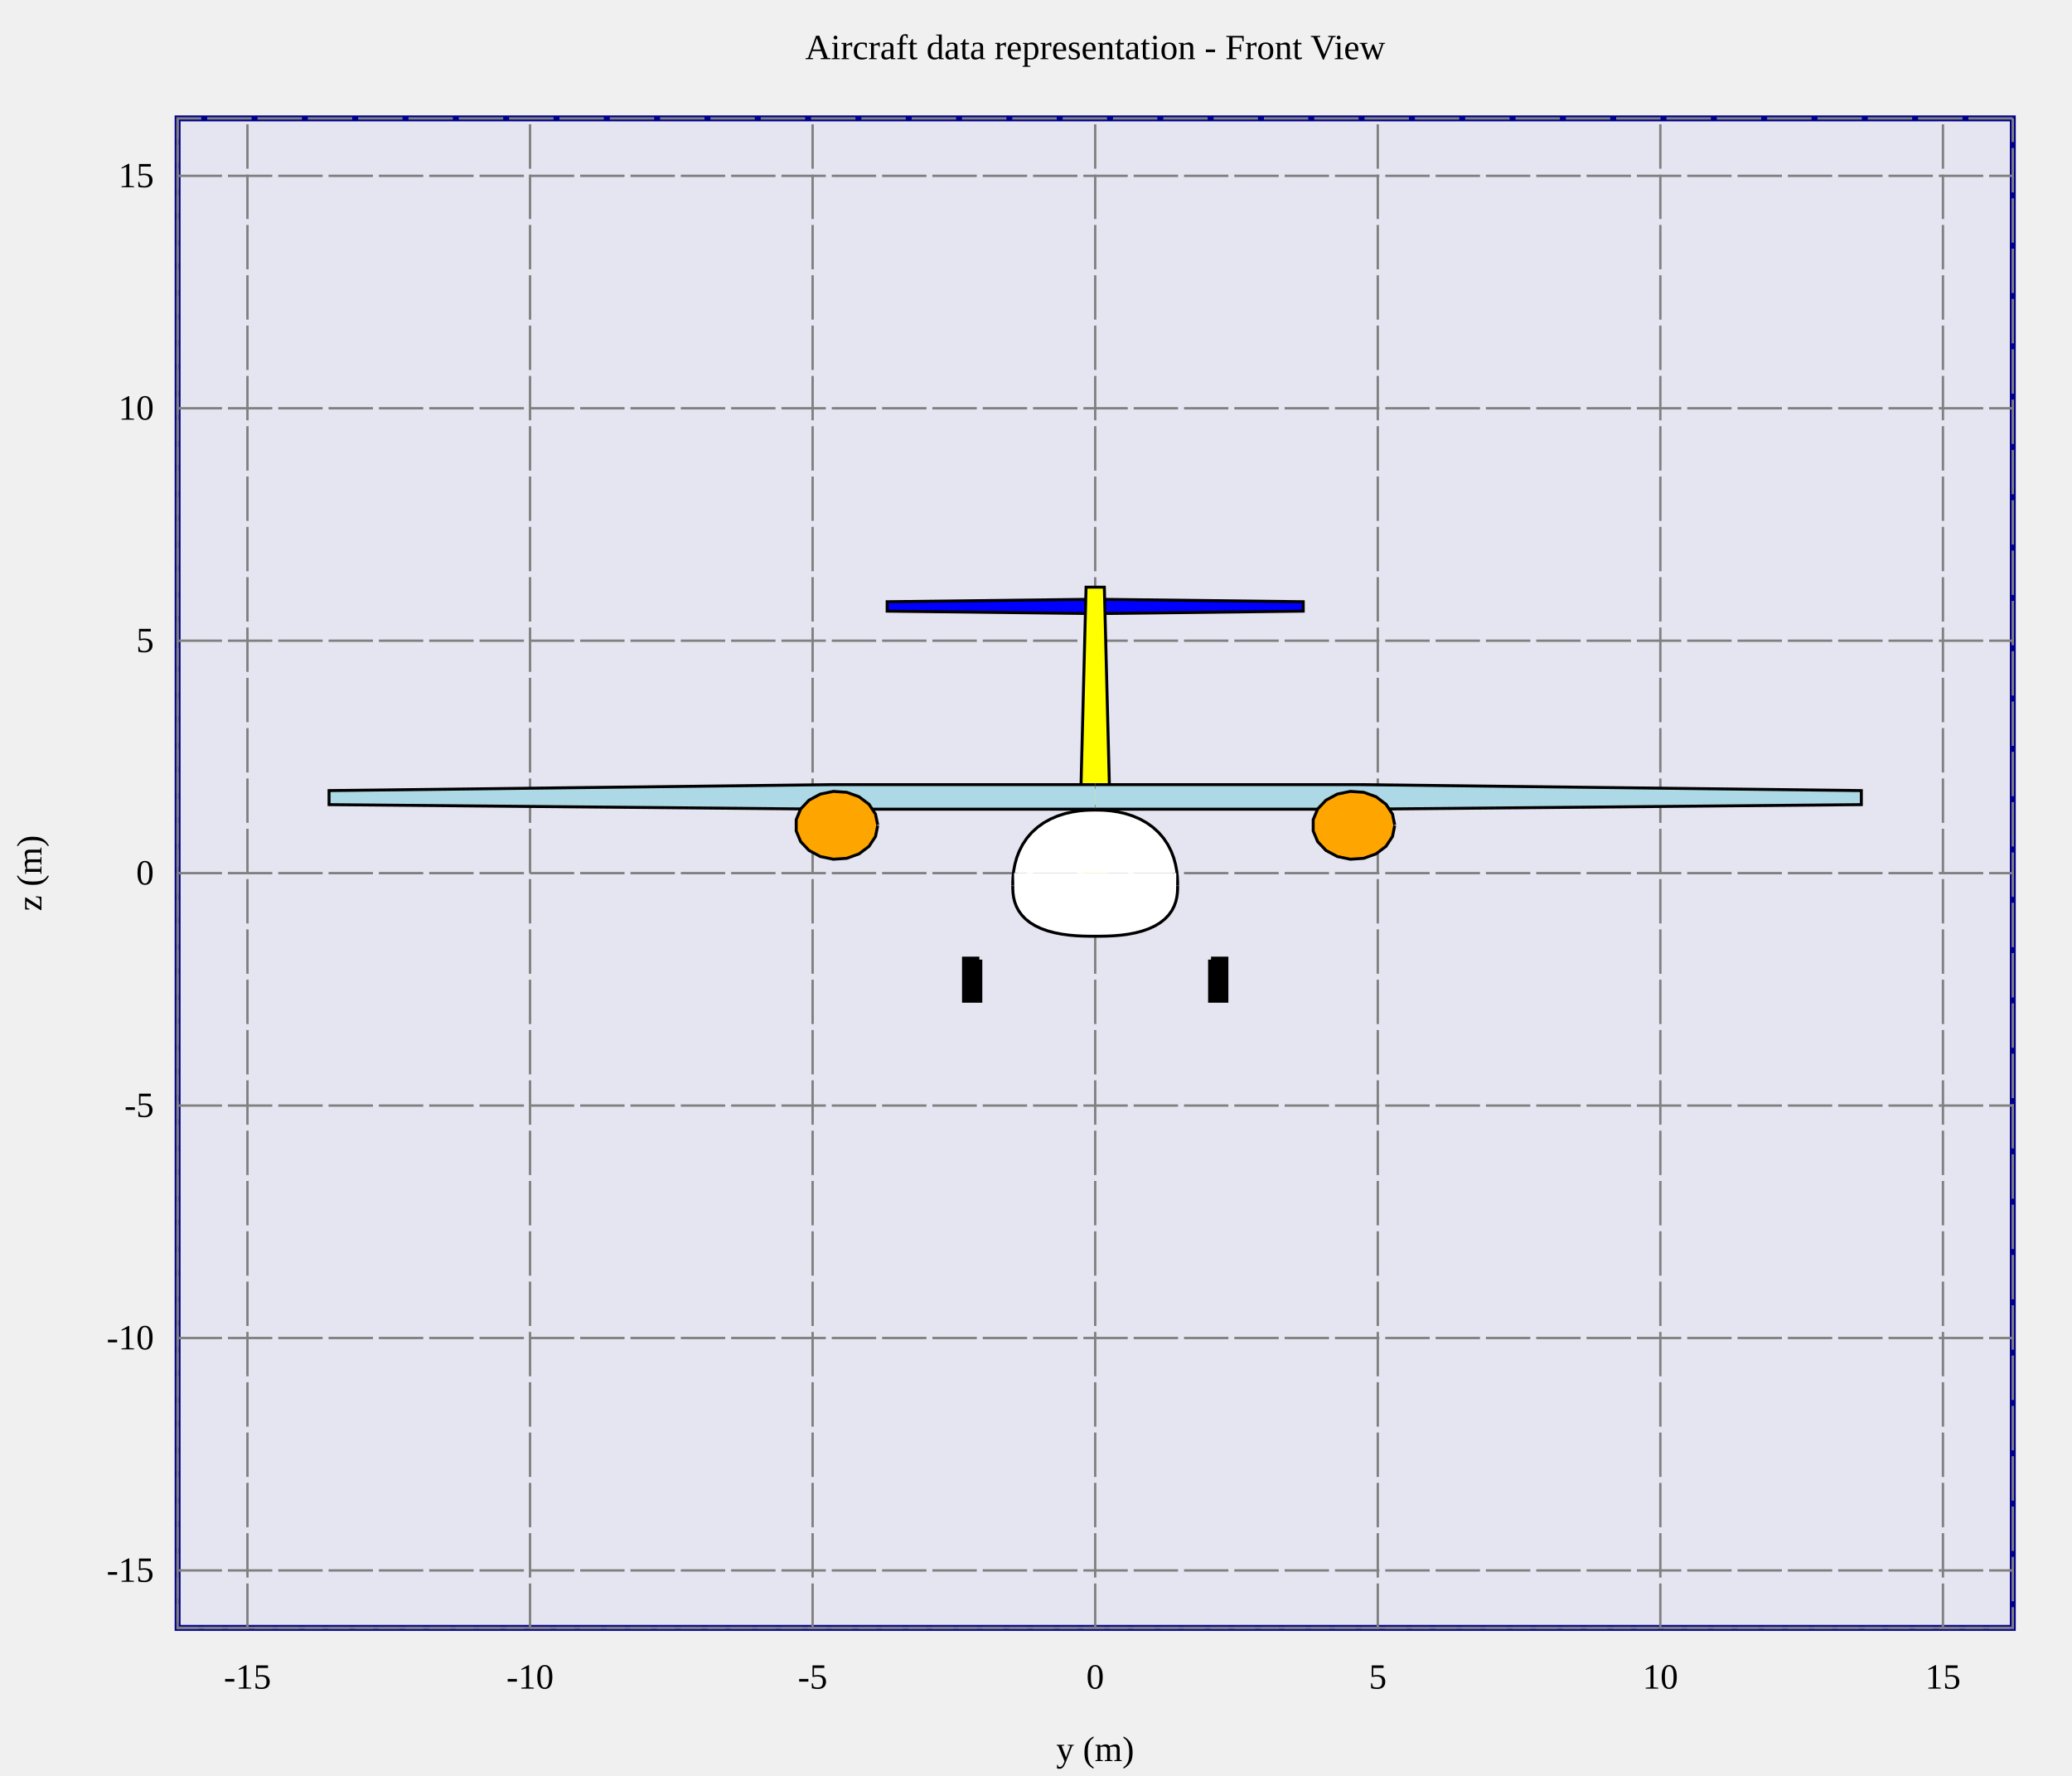
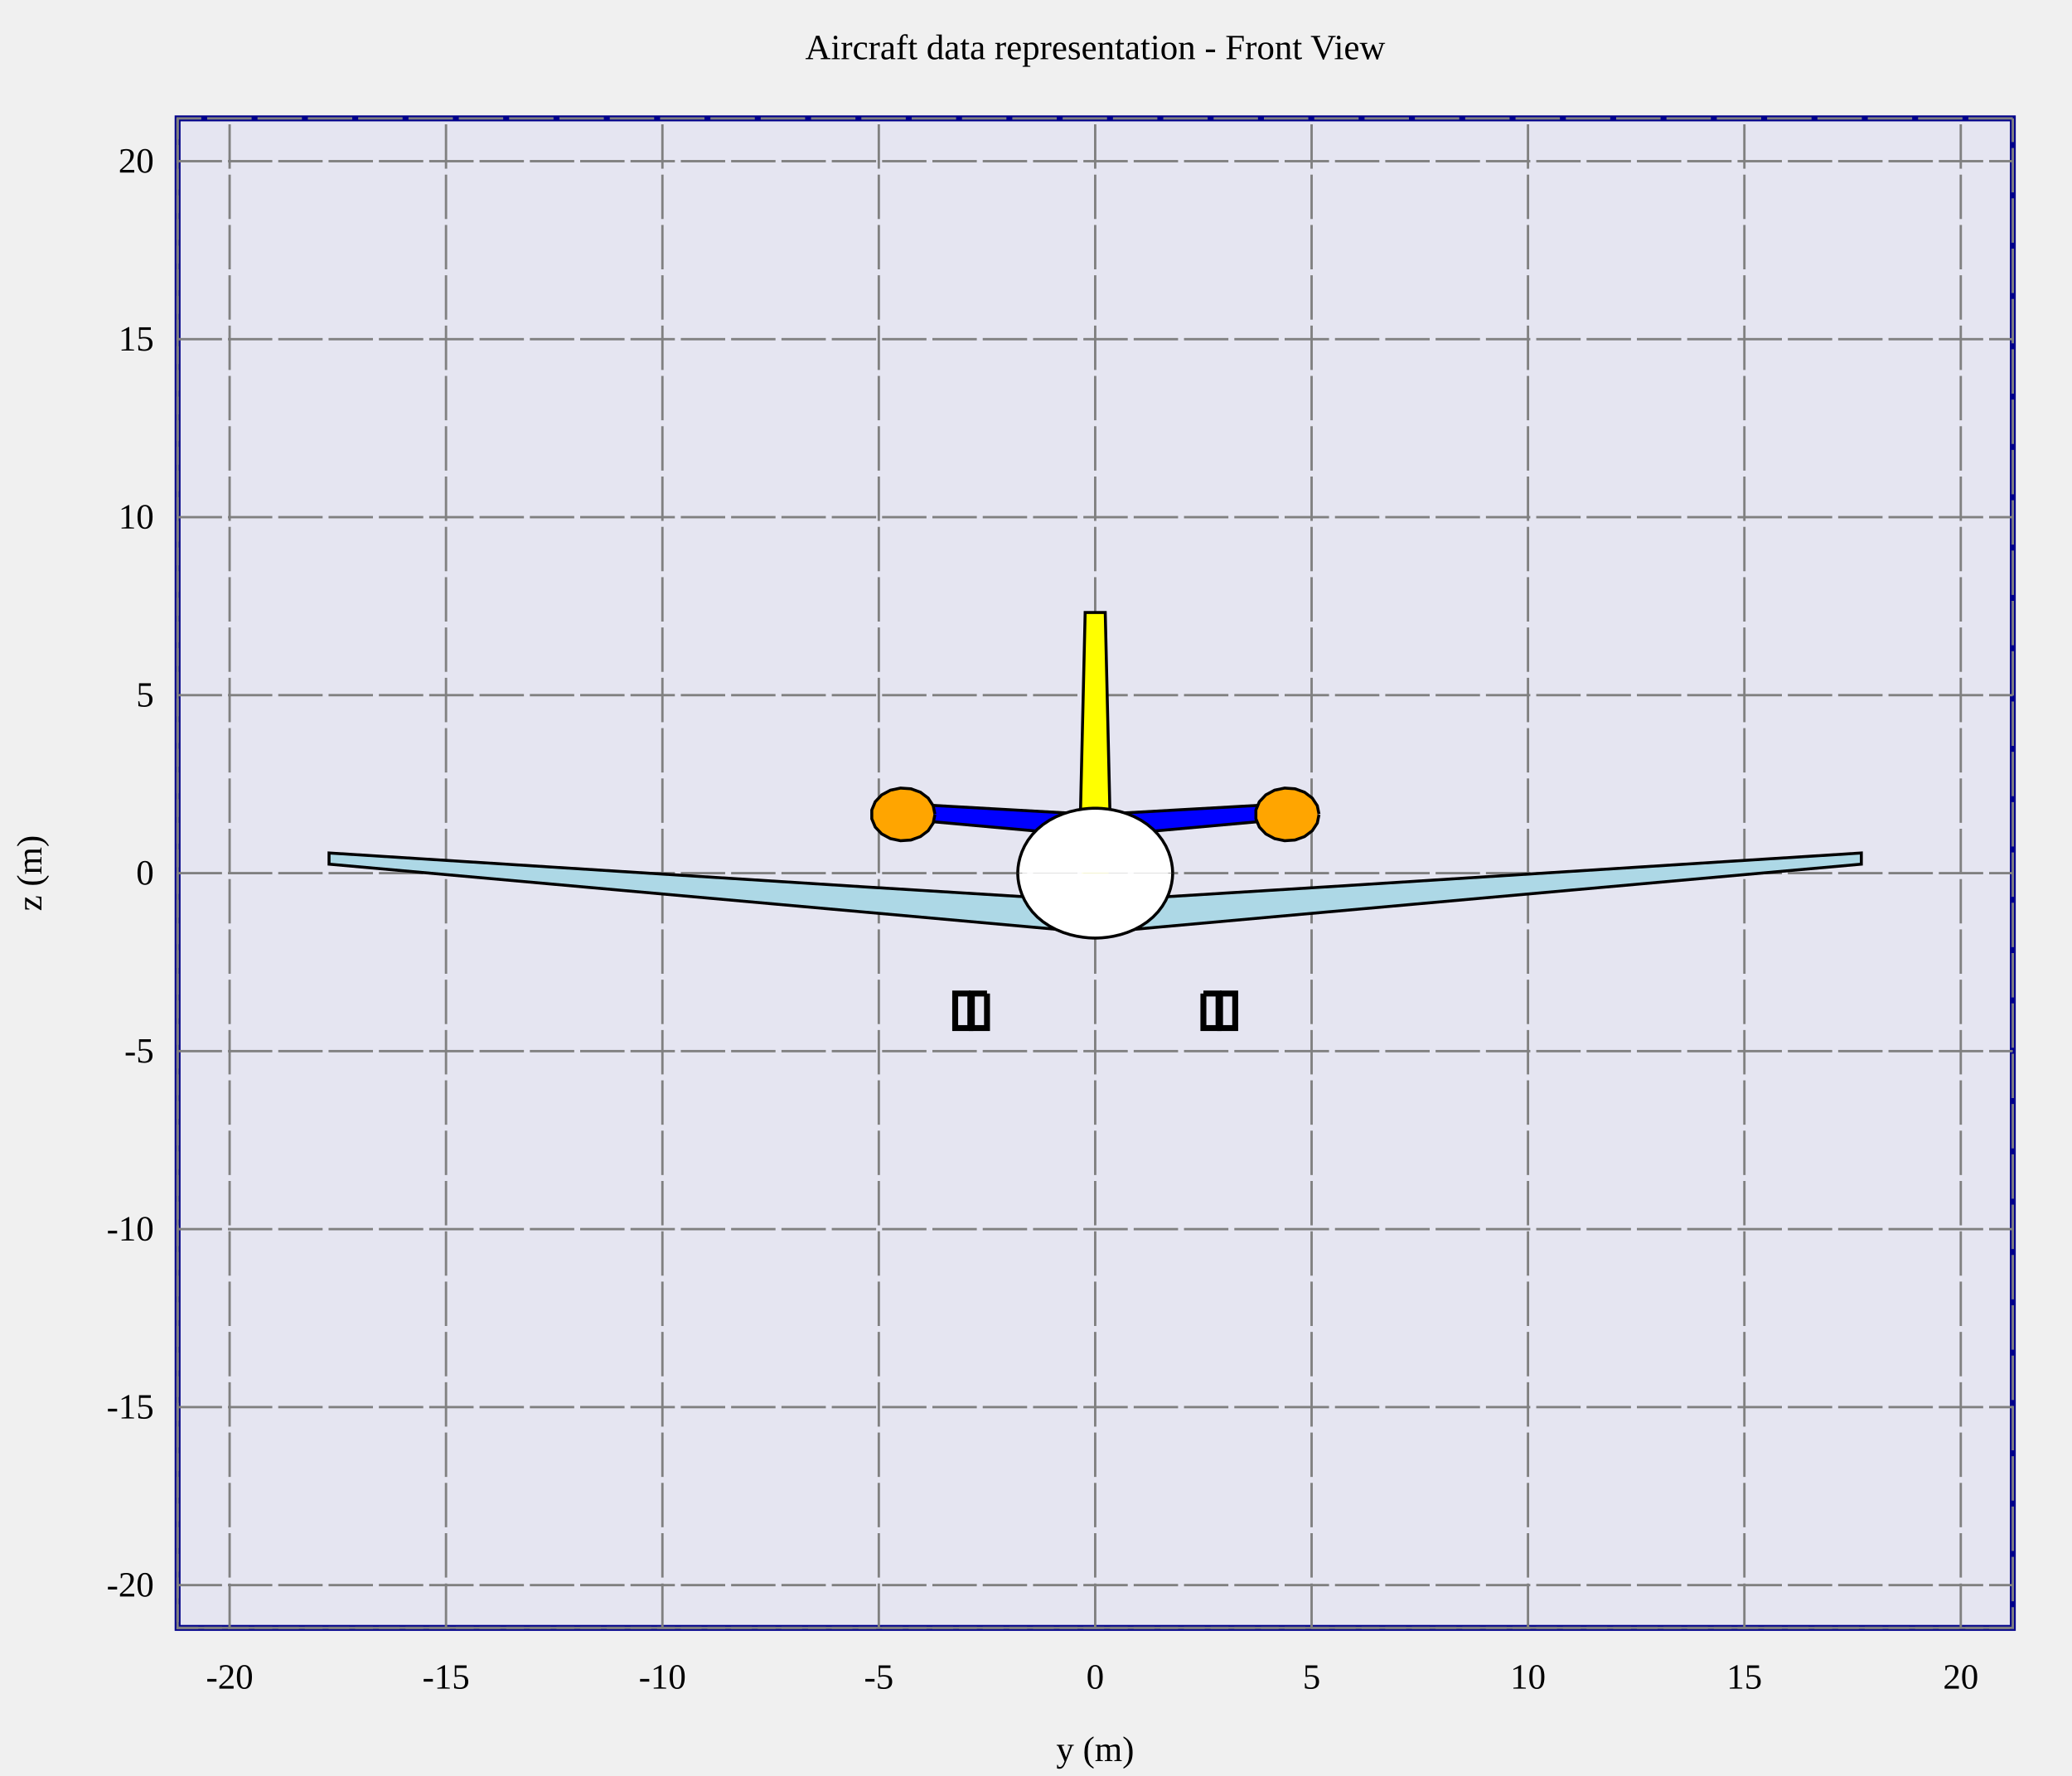
<svg xmlns="http://www.w3.org/2000/svg" id="svg" class="svg" width="700" height="600">
  <g id="page" width="700" height="600">
    <g id="graph" transform="translate(60,40)">
      <rect width="620" height="510" fill="blue" opacity="0.05" />
      <rect width="620" height="510" fill="none" opacity="1.0" style="stroke: darkblue; stroke-width: 2px;" />
      <g id="xAxis" class="axis" transform="translate(0,510)">
-         <g class="tick" transform="translate(23.59941,0)" style="opacity: 1;">
+         <g class="tick" transform="translate(17.57392,0)" style="opacity: 1;">
+           <line y2="-510" x2="0" style="fill: none; stroke: rgb(128, 128, 128); stroke-width: 0.8px; stroke-dasharray: 15px, 2px; font-style: normal; font-variant-caps: normal; font-weight: normal; font-size: 10px; line-height: normal; font-family: sans-serif; shape-rendering: geometricprecision;" />
+           <text dy=".71em" y="12" x="0" style="text-anchor: middle;">-20</text>
+         </g>
+         <g class="tick" transform="translate(90.68044,0)" style="opacity: 1;">
          <line y2="-510" x2="0" style="fill: none; stroke: rgb(128, 128, 128); stroke-width: 0.8px; stroke-dasharray: 15px, 2px; font-style: normal; font-variant-caps: normal; font-weight: normal; font-size: 10px; line-height: normal; font-family: sans-serif; shape-rendering: geometricprecision;" />
          <text dy=".71em" y="12" x="0" style="text-anchor: middle;">-15</text>
        </g>
-         <g class="tick" transform="translate(119.0663,0)" style="opacity: 1;">
+         <g class="tick" transform="translate(163.787,0)" style="opacity: 1;">
          <line y2="-510" x2="0" style="fill: none; stroke: rgb(128, 128, 128); stroke-width: 0.8px; stroke-dasharray: 15px, 2px; font-style: normal; font-variant-caps: normal; font-weight: normal; font-size: 10px; line-height: normal; font-family: sans-serif; shape-rendering: geometricprecision;" />
          <text dy=".71em" y="12" x="0" style="text-anchor: middle;">-10</text>
        </g>
-         <g class="tick" transform="translate(214.5331,0)" style="opacity: 1;">
+         <g class="tick" transform="translate(236.8935,0)" style="opacity: 1;">
          <line y2="-510" x2="0" style="fill: none; stroke: rgb(128, 128, 128); stroke-width: 0.8px; stroke-dasharray: 15px, 2px; font-style: normal; font-variant-caps: normal; font-weight: normal; font-size: 10px; line-height: normal; font-family: sans-serif; shape-rendering: geometricprecision;" />
          <text dy=".71em" y="12" x="0" style="text-anchor: middle;">-5</text>
        </g>
        <g class="tick" transform="translate(310,0)" style="opacity: 1;">
          <line y2="-510" x2="0" style="fill: none; stroke: rgb(128, 128, 128); stroke-width: 0.8px; stroke-dasharray: 15px, 2px; font-style: normal; font-variant-caps: normal; font-weight: normal; font-size: 10px; line-height: normal; font-family: sans-serif; shape-rendering: geometricprecision;" />
          <text dy=".71em" y="12" x="0" style="text-anchor: middle;">0</text>
        </g>
-         <g class="tick" transform="translate(405.4669,0)" style="opacity: 1;">
+         <g class="tick" transform="translate(383.1065,0)" style="opacity: 1;">
          <line y2="-510" x2="0" style="fill: none; stroke: rgb(128, 128, 128); stroke-width: 0.8px; stroke-dasharray: 15px, 2px; font-style: normal; font-variant-caps: normal; font-weight: normal; font-size: 10px; line-height: normal; font-family: sans-serif; shape-rendering: geometricprecision;" />
          <text dy=".71em" y="12" x="0" style="text-anchor: middle;">5</text>
        </g>
-         <g class="tick" transform="translate(500.9337,0)" style="opacity: 1;">
+         <g class="tick" transform="translate(456.213,0)" style="opacity: 1;">
          <line y2="-510" x2="0" style="fill: none; stroke: rgb(128, 128, 128); stroke-width: 0.8px; stroke-dasharray: 15px, 2px; font-style: normal; font-variant-caps: normal; font-weight: normal; font-size: 10px; line-height: normal; font-family: sans-serif; shape-rendering: geometricprecision;" />
          <text dy=".71em" y="12" x="0" style="text-anchor: middle;">10</text>
        </g>
-         <g class="tick" transform="translate(596.4006,0)" style="opacity: 1;">
+         <g class="tick" transform="translate(529.3196,0)" style="opacity: 1;">
          <line y2="-510" x2="0" style="fill: none; stroke: rgb(128, 128, 128); stroke-width: 0.8px; stroke-dasharray: 15px, 2px; font-style: normal; font-variant-caps: normal; font-weight: normal; font-size: 10px; line-height: normal; font-family: sans-serif; shape-rendering: geometricprecision;" />
          <text dy=".71em" y="12" x="0" style="text-anchor: middle;">15</text>
+         </g>
+         <g class="tick" transform="translate(602.4261,0)" style="opacity: 1;">
+           <line y2="-510" x2="0" style="fill: none; stroke: rgb(128, 128, 128); stroke-width: 0.8px; stroke-dasharray: 15px, 2px; font-style: normal; font-variant-caps: normal; font-weight: normal; font-size: 10px; line-height: normal; font-family: sans-serif; shape-rendering: geometricprecision;" />
+           <text dy=".71em" y="12" x="0" style="text-anchor: middle;">20</text>
        </g>
        <path class="domain" d="M0,-510V0H620V-510" style="fill: none; stroke: rgb(128, 128, 128); stroke-width: 0.8px; stroke-dasharray: 15px, 2px; font-style: normal; font-variant-caps: normal; font-weight: normal; font-size: 10px; line-height: normal; font-family: sans-serif; shape-rendering: geometricprecision;" />
      </g>
      <g id="yAxis" class="axis">
-         <g class="tick" transform="translate(0,490.5876)" style="opacity: 1;">
+         <g class="tick" transform="translate(0,495.544)" style="opacity: 1;">
+           <line x2="620" y2="0" style="fill: none; stroke: rgb(128, 128, 128); stroke-dasharray: 15px, 2px; stroke-width: 0.8px; shape-rendering: geometricprecision;" />
+           <text dy=".32em" x="-8" y="0" style="text-anchor: end;">-20</text>
+         </g>
+         <g class="tick" transform="translate(0,435.408)" style="opacity: 1;">
          <line x2="620" y2="0" style="fill: none; stroke: rgb(128, 128, 128); stroke-dasharray: 15px, 2px; stroke-width: 0.8px; shape-rendering: geometricprecision;" />
          <text dy=".32em" x="-8" y="0" style="text-anchor: end;">-15</text>
        </g>
-         <g class="tick" transform="translate(0,412.0584)" style="opacity: 1;">
+         <g class="tick" transform="translate(0,375.272)" style="opacity: 1;">
          <line x2="620" y2="0" style="fill: none; stroke: rgb(128, 128, 128); stroke-dasharray: 15px, 2px; stroke-width: 0.8px; shape-rendering: geometricprecision;" />
          <text dy=".32em" x="-8" y="0" style="text-anchor: end;">-10</text>
        </g>
-         <g class="tick" transform="translate(0,333.5292)" style="opacity: 1;">
+         <g class="tick" transform="translate(0,315.136)" style="opacity: 1;">
          <line x2="620" y2="0" style="fill: none; stroke: rgb(128, 128, 128); stroke-dasharray: 15px, 2px; stroke-width: 0.8px; shape-rendering: geometricprecision;" />
          <text dy=".32em" x="-8" y="0" style="text-anchor: end;">-5</text>
        </g>
        <g class="tick" transform="translate(0,255)" style="opacity: 1;">
          <line x2="620" y2="0" style="fill: none; stroke: rgb(128, 128, 128); stroke-dasharray: 15px, 2px; stroke-width: 0.8px; shape-rendering: geometricprecision;" />
          <text dy=".32em" x="-8" y="0" style="text-anchor: end;">0</text>
        </g>
-         <g class="tick" transform="translate(0,176.4708)" style="opacity: 1;">
+         <g class="tick" transform="translate(0,194.864)" style="opacity: 1;">
          <line x2="620" y2="0" style="fill: none; stroke: rgb(128, 128, 128); stroke-dasharray: 15px, 2px; stroke-width: 0.8px; shape-rendering: geometricprecision;" />
          <text dy=".32em" x="-8" y="0" style="text-anchor: end;">5</text>
        </g>
-         <g class="tick" transform="translate(0,97.94161)" style="opacity: 1;">
+         <g class="tick" transform="translate(0,134.728)" style="opacity: 1;">
          <line x2="620" y2="0" style="fill: none; stroke: rgb(128, 128, 128); stroke-dasharray: 15px, 2px; stroke-width: 0.8px; shape-rendering: geometricprecision;" />
          <text dy=".32em" x="-8" y="0" style="text-anchor: end;">10</text>
        </g>
-         <g class="tick" transform="translate(0,19.41242)" style="opacity: 1;">
+         <g class="tick" transform="translate(0,74.59197)" style="opacity: 1;">
          <line x2="620" y2="0" style="fill: none; stroke: rgb(128, 128, 128); stroke-dasharray: 15px, 2px; stroke-width: 0.8px; shape-rendering: geometricprecision;" />
          <text dy=".32em" x="-8" y="0" style="text-anchor: end;">15</text>
+         </g>
+         <g class="tick" transform="translate(0,14.45596)" style="opacity: 1;">
+           <line x2="620" y2="0" style="fill: none; stroke: rgb(128, 128, 128); stroke-dasharray: 15px, 2px; stroke-width: 0.8px; shape-rendering: geometricprecision;" />
+           <text dy=".32em" x="-8" y="0" style="text-anchor: end;">20</text>
        </g>
        <path class="domain" d="M620,0H0V510H620" style="fill: none; stroke: rgb(128, 128, 128); stroke-dasharray: 15px, 2px; stroke-width: 0.8px; shape-rendering: geometricprecision;" />
      </g>
      <g id="xy" class="xy">
-         <path id="line" d="M310,162.963L379.782,163.791L379.782,165.987L310,166.816" class="line" style="fill:none; stroke:black; stroke-width:2" />
-         <path id="area" d="M310,162.963L379.782,163.791L379.782,165.987L310,166.816L310,255L379.782,255L379.782,255L310,255Z" class="area" style="fill:blue;" opacity="1" />
+         <path id="line" d="M310,235.708L376.482,231.958L376.482,236.086L310,242.059" class="line" style="fill:none; stroke:black; stroke-width:2" />
+         <path id="area" d="M310,235.708L376.482,231.958L376.482,236.086L310,242.059L310,255L376.482,255L376.482,255L310,255Z" class="area" style="fill:blue;" opacity="1" />
      </g>
      <g id="xy" class="xy">
-         <path id="line" d="M310,162.963L240.218,163.791L240.218,165.987L310,166.816" class="line" style="fill:none; stroke:black; stroke-width:2" />
-         <path id="area" d="M310,162.963L240.218,163.791L240.218,165.987L310,166.816L310,255L240.218,255L240.218,255L310,255Z" class="area" style="fill:blue;" opacity="1" />
+         <path id="line" d="M310,235.708L243.518,231.958L243.518,236.086L310,242.059" class="line" style="fill:none; stroke:black; stroke-width:2" />
+         <path id="area" d="M310,235.708L243.518,231.958L243.518,236.086L310,242.059L310,255L243.518,255L243.518,255L310,255Z" class="area" style="fill:blue;" opacity="1" />
      </g>
      <g id="xy" class="xy">
-         <path id="line" d="M314.526,234.582L312.601,158.88L307.399,158.88L305.474,234.582" class="line" style="fill:none; stroke:black; stroke-width:2" />
-         <path id="area" d="M314.526,234.582L312.601,158.88L307.399,158.88L305.474,234.582L305.474,255L307.399,255L312.601,255L314.526,255Z" class="area" style="fill:yellow;" opacity="1" />
+         <path id="line" d="M314.536,236.959L312.904,167.442L307.096,167.442L305.464,236.959" class="line" style="fill:none; stroke:black; stroke-width:2" />
+         <path id="area" d="M314.536,236.959L312.904,167.442L307.096,167.442L305.464,236.959L305.464,255L307.096,255L312.904,255L314.536,255Z" class="area" style="fill:yellow;" opacity="1" />
      </g>
      <g id="xy" class="xy">
-         <path id="line" d="M310,225.598L399.739,225.598L568.333,227.602L568.333,231.36L399.739,232.893L310,232.893" class="line" style="fill:none; stroke:black; stroke-width:2" />
-         <path id="area" d="M310,225.598L399.739,225.598L568.333,227.602L568.333,231.36L399.739,232.893L310,232.893L310,255L399.739,255L568.333,255L568.333,255L399.739,255L310,255Z" class="area" style="fill:lightblue;" opacity="1" />
+         <path id="line" d="M310,264.946L387.5,260.173L568.333,248.721L568.333,251.504L387.5,267.692L310,274.653" class="line" style="fill:none; stroke:black; stroke-width:2" />
+         <path id="area" d="M310,264.946L387.5,260.173L568.333,248.721L568.333,251.504L387.5,267.692L310,274.653L310,255L387.5,255L568.333,255L568.333,255L387.5,255L310,255Z" class="area" style="fill:lightblue;" opacity="1" />
      </g>
      <g id="xy" class="xy">
-         <path id="line" d="M310,225.598L220.261,225.598L51.667,227.602L51.667,231.36L220.261,232.893L310,232.893" class="line" style="fill:none; stroke:black; stroke-width:2" />
-         <path id="area" d="M310,225.598L220.261,225.598L51.667,227.602L51.667,231.36L220.261,232.893L310,232.893L310,255L220.261,255L51.667,255L51.667,255L220.261,255L310,255Z" class="area" style="fill:lightblue;" opacity="1" />
+         <path id="line" d="M310,264.946L232.5,260.173L51.667,248.721L51.667,251.504L232.5,267.692L310,274.653" class="line" style="fill:none; stroke:black; stroke-width:2" />
+         <path id="area" d="M310,264.946L232.5,260.173L51.667,248.721L51.667,251.504L232.5,267.692L310,274.653L310,255L232.5,255L51.667,255L51.667,255L232.5,255L310,255Z" class="area" style="fill:lightblue;" opacity="1" />
      </g>
      <g id="xy" class="xy">
-         <path id="line" d="M282.649,259.164L282.661,257.883L282.743,256.22L282.956,254.282L283.347,252.168L283.955,249.962L284.807,247.743L285.917,245.577L287.291,243.52L288.922,241.62L290.792,239.911L292.873,238.422L295.124,237.167L297.496,236.153L299.926,235.375L302.34,234.82L304.656,234.462L306.777,234.268L308.597,234.193L310,234.182L310,234.182L311.403,234.193L313.223,234.268L315.344,234.462L317.66,234.82L320.074,235.375L322.504,236.153L324.876,237.167L327.127,238.422L329.208,239.911L331.078,241.62L332.709,243.52L334.083,245.577L335.193,247.743L336.045,249.962L336.653,252.168L337.044,254.282L337.257,256.22L337.339,257.883L337.351,259.164" class="line" style="fill:none; stroke:black; stroke-width:2" />
-         <path id="area" d="M282.649,259.164L282.661,257.883L282.743,256.22L282.956,254.282L283.347,252.168L283.955,249.962L284.807,247.743L285.917,245.577L287.291,243.52L288.922,241.62L290.792,239.911L292.873,238.422L295.124,237.167L297.496,236.153L299.926,235.375L302.34,234.82L304.656,234.462L306.777,234.268L308.597,234.193L310,234.182L310,234.182L311.403,234.193L313.223,234.268L315.344,234.462L317.66,234.82L320.074,235.375L322.504,236.153L324.876,237.167L327.127,238.422L329.208,239.911L331.078,241.62L332.709,243.52L334.083,245.577L335.193,247.743L336.045,249.962L336.653,252.168L337.044,254.282L337.257,256.22L337.339,257.883L337.351,259.164L337.351,255L337.339,255L337.257,255L337.044,255L336.653,255L336.045,255L335.193,255L334.083,255L332.709,255L331.078,255L329.208,255L327.127,255L324.876,255L322.504,255L320.074,255L317.66,255L315.344,255L313.223,255L311.403,255L310,255L310,255L308.597,255L306.777,255L304.656,255L302.34,255L299.926,255L297.496,255L295.124,255L292.873,255L290.792,255L288.922,255L287.291,255L285.917,255L284.807,255L283.955,255L283.347,255L282.956,255L282.743,255L282.661,255L282.649,255Z" class="area" style="fill:white;" opacity="1" />
+         <path id="line" d="M284.34,255L284.353,254.285L284.439,253.121L284.662,251.621L285.071,249.886L285.703,248.008L286.585,246.069L287.73,244.139L289.138,242.28L290.799,240.541L292.688,238.963L294.77,237.576L296.997,236.399L299.307,235.443L301.629,234.706L303.877,234.178L305.954,233.837L307.75,233.651L309.144,233.578L310,233.568L310,233.568L310.856,233.578L312.25,233.651L314.046,233.837L316.123,234.178L318.371,234.706L320.693,235.443L323.003,236.399L325.23,237.576L327.312,238.963L329.201,240.541L330.862,242.28L332.27,244.139L333.415,246.069L334.297,248.008L334.929,249.886L335.338,251.621L335.561,253.121L335.647,254.285L335.66,255" class="line" style="fill:none; stroke:black; stroke-width:2" />
+         <path id="area" d="M284.34,255L284.353,254.285L284.439,253.121L284.662,251.621L285.071,249.886L285.703,248.008L286.585,246.069L287.73,244.139L289.138,242.28L290.799,240.541L292.688,238.963L294.77,237.576L296.997,236.399L299.307,235.443L301.629,234.706L303.877,234.178L305.954,233.837L307.75,233.651L309.144,233.578L310,233.568L310,233.568L310.856,233.578L312.25,233.651L314.046,233.837L316.123,234.178L318.371,234.706L320.693,235.443L323.003,236.399L325.23,237.576L327.312,238.963L329.201,240.541L330.862,242.28L332.27,244.139L333.415,246.069L334.297,248.008L334.929,249.886L335.338,251.621L335.561,253.121L335.647,254.285L335.66,255L335.66,255L335.647,255L335.561,255L335.338,255L334.929,255L334.297,255L333.415,255L332.27,255L330.862,255L329.201,255L327.312,255L325.23,255L323.003,255L320.693,255L318.371,255L316.123,255L314.046,255L312.25,255L310.856,255L310,255L310,255L309.144,255L307.75,255L305.954,255L303.877,255L301.629,255L299.307,255L296.997,255L294.77,255L292.688,255L290.799,255L289.138,255L287.73,255L286.585,255L285.703,255L285.071,255L284.662,255L284.439,255L284.353,255L284.34,255Z" class="area" style="fill:white;" opacity="1" />
      </g>
      <g id="xy" class="xy">
-         <path id="line" d="M337.351,259.164L337.34,260.316L337.268,261.628L337.08,263.046L336.733,264.518L336.192,265.999L335.429,267.451L334.429,268.84L333.182,270.137L331.69,271.32L329.964,272.371L328.021,273.279L325.891,274.038L323.611,274.648L321.226,275.112L318.793,275.442L316.376,275.653L314.048,275.767L311.892,275.812L310,275.818L310,275.818L308.108,275.812L305.952,275.767L303.624,275.653L301.207,275.442L298.774,275.112L296.389,274.648L294.109,274.038L291.979,273.279L290.036,272.371L288.31,271.32L286.818,270.137L285.571,268.84L284.571,267.451L283.808,265.999L283.267,264.518L282.92,263.046L282.732,261.628L282.66,260.316L282.649,259.164" class="line" style="fill:none; stroke:black; stroke-width:2" />
-         <path id="area" d="M337.351,259.164L337.34,260.316L337.268,261.628L337.08,263.046L336.733,264.518L336.192,265.999L335.429,267.451L334.429,268.84L333.182,270.137L331.69,271.32L329.964,272.371L328.021,273.279L325.891,274.038L323.611,274.648L321.226,275.112L318.793,275.442L316.376,275.653L314.048,275.767L311.892,275.812L310,275.818L310,275.818L308.108,275.812L305.952,275.767L303.624,275.653L301.207,275.442L298.774,275.112L296.389,274.648L294.109,274.038L291.979,273.279L290.036,272.371L288.31,271.32L286.818,270.137L285.571,268.84L284.571,267.451L283.808,265.999L283.267,264.518L282.92,263.046L282.732,261.628L282.66,260.316L282.649,259.164L282.649,255L282.66,255L282.732,255L282.92,255L283.267,255L283.808,255L284.571,255L285.571,255L286.818,255L288.31,255L290.036,255L291.979,255L294.109,255L296.389,255L298.774,255L301.207,255L303.624,255L305.952,255L308.108,255L310,255L310,255L311.892,255L314.048,255L316.376,255L318.793,255L321.226,255L323.611,255L325.891,255L328.021,255L329.964,255L331.69,255L333.182,255L334.429,255L335.429,255L336.192,255L336.733,255L337.08,255L337.268,255L337.34,255L337.351,255Z" class="area" style="fill:white;" opacity="1" />
+         <path id="line" d="M335.66,255L335.647,255.715L335.561,256.879L335.338,258.379L334.929,260.114L334.297,261.992L333.415,263.931L332.27,265.861L330.862,267.72L329.201,269.459L327.312,271.037L325.23,272.424L323.003,273.601L320.693,274.557L318.371,275.294L316.123,275.822L314.046,276.163L312.25,276.349L310.856,276.422L310,276.432L310,276.432L309.144,276.422L307.75,276.349L305.954,276.163L303.877,275.822L301.629,275.294L299.307,274.557L296.997,273.601L294.77,272.424L292.688,271.037L290.799,269.459L289.138,267.72L287.73,265.861L286.585,263.931L285.703,261.992L285.071,260.114L284.662,258.379L284.439,256.879L284.353,255.715L284.34,255" class="line" style="fill:none; stroke:black; stroke-width:2" />
+         <path id="area" d="M335.66,255L335.647,255.715L335.561,256.879L335.338,258.379L334.929,260.114L334.297,261.992L333.415,263.931L332.27,265.861L330.862,267.72L329.201,269.459L327.312,271.037L325.23,272.424L323.003,273.601L320.693,274.557L318.371,275.294L316.123,275.822L314.046,276.163L312.25,276.349L310.856,276.422L310,276.432L310,276.432L309.144,276.422L307.75,276.349L305.954,276.163L303.877,275.822L301.629,275.294L299.307,274.557L296.997,273.601L294.77,272.424L292.688,271.037L290.799,269.459L289.138,267.72L287.73,265.861L286.585,263.931L285.703,261.992L285.071,260.114L284.662,258.379L284.439,256.879L284.353,255.715L284.34,255L284.34,255L284.353,255L284.439,255L284.662,255L285.071,255L285.703,255L286.585,255L287.73,255L289.138,255L290.799,255L292.688,255L294.77,255L296.997,255L299.307,255L301.629,255L303.877,255L305.954,255L307.75,255L309.144,255L310,255L310,255L310.856,255L312.25,255L314.046,255L316.123,255L318.371,255L320.693,255L323.003,255L325.23,255L327.312,255L329.201,255L330.862,255L332.27,255L333.415,255L334.297,255L334.929,255L335.338,255L335.561,255L335.647,255L335.66,255Z" class="area" style="fill:white;" opacity="1" />
      </g>
      <g id="xy" class="xy">
-         <path id="line" d="M349.141,284.213L353.991,284.213L353.991,297.776L349.141,297.776L349.141,284.213" class="line" style="fill:none; stroke:black; stroke-width:2" />
-         <path id="area" d="M349.141,284.213L353.991,284.213L353.991,297.776L349.141,297.776L349.141,284.213L349.141,255L349.141,255L353.991,255L353.991,255L349.141,255Z" class="area" style="fill:black;" opacity="1" />
+         <path id="line" d="M346.553,295.676L351.671,295.676L351.671,307.342L346.553,307.342L346.553,295.676" class="line" style="fill:none; stroke:black; stroke-width:2" />
      </g>
      <g id="xy" class="xy">
-         <path id="line" d="M270.859,284.213L266.009,284.213L266.009,297.776L270.859,297.776L270.859,284.213" class="line" style="fill:none; stroke:black; stroke-width:2" />
-         <path id="area" d="M270.859,284.213L266.009,284.213L266.009,297.776L270.859,297.776L270.859,284.213L270.859,255L270.859,255L266.009,255L266.009,255L270.859,255Z" class="area" style="fill:black;" opacity="1" />
+         <path id="line" d="M273.447,295.676L268.329,295.676L268.329,307.342L273.447,307.342L273.447,295.676" class="line" style="fill:none; stroke:black; stroke-width:2" />
      </g>
      <g id="xy" class="xy">
-         <path id="line" d="M410.695,238.839L409.97,235.27L407.876,232.087L404.639,229.636L400.61,228.182L396.226,227.883L391.96,228.771L388.277,230.751L385.575,233.607L384.146,237.03L384.146,240.649L385.575,244.072L388.277,246.928L391.96,248.908L396.226,249.796L400.61,249.497L404.639,248.043L407.876,245.592L409.97,242.409L410.695,238.839" class="line" style="fill:none; stroke:black; stroke-width:2" />
-         <path id="area" d="M410.695,238.839L409.97,235.27L407.876,232.087L404.639,229.636L400.61,228.182L396.226,227.883L391.96,228.771L388.277,230.751L385.575,233.607L384.146,237.03L384.146,240.649L385.575,244.072L388.277,246.928L391.96,248.908L396.226,249.796L400.61,249.497L404.639,248.043L407.876,245.592L409.97,242.409L410.695,238.839L410.695,255L409.97,255L407.876,255L404.639,255L400.61,255L396.226,255L391.96,255L388.277,255L385.575,255L384.146,255L384.146,255L385.575,255L388.277,255L391.96,255L396.226,255L400.61,255L404.639,255L407.876,255L409.97,255L410.695,255Z" class="area" style="fill:orange;" opacity="1" />
+         <path id="line" d="M352.182,295.676L357.3,295.676L357.3,307.342L352.182,307.342L352.182,295.676" class="line" style="fill:none; stroke:black; stroke-width:2" />
      </g>
      <g id="xy" class="xy">
-         <path id="line" d="M236.036,238.839L235.312,235.27L233.218,232.087L229.981,229.636L225.952,228.182L221.567,227.883L217.302,228.771L213.619,230.751L210.916,233.607L209.488,237.03L209.488,240.649L210.916,244.072L213.619,246.928L217.302,248.908L221.567,249.796L225.952,249.497L229.981,248.043L233.218,245.592L235.312,242.409L236.036,238.839" class="line" style="fill:none; stroke:black; stroke-width:2" />
-         <path id="area" d="M236.036,238.839L235.312,235.27L233.218,232.087L229.981,229.636L225.952,228.182L221.567,227.883L217.302,228.771L213.619,230.751L210.916,233.607L209.488,237.03L209.488,240.649L210.916,244.072L213.619,246.928L217.302,248.908L221.567,249.796L225.952,249.497L229.981,248.043L233.218,245.592L235.312,242.409L236.036,238.839L236.036,255L235.312,255L233.218,255L229.981,255L225.952,255L221.567,255L217.302,255L213.619,255L210.916,255L209.488,255L209.488,255L210.916,255L213.619,255L217.302,255L221.567,255L225.952,255L229.981,255L233.218,255L235.312,255L236.036,255Z" class="area" style="fill:orange;" opacity="1" />
+         <path id="line" d="M267.818,295.676L262.7,295.676L262.7,307.342L267.818,307.342L267.818,295.676" class="line" style="fill:none; stroke:black; stroke-width:2" />
+       </g>
+       <g id="xy" class="xy">
+         <path id="line" d="M385.117,235.155L384.562,232.421L382.959,229.984L380.48,228.107L377.395,226.994L374.037,226.765L370.771,227.445L367.95,228.961L365.881,231.148L364.787,233.769L364.787,236.541L365.881,239.162L367.95,241.349L370.771,242.865L374.037,243.545L377.395,243.317L380.48,242.203L382.959,240.326L384.562,237.889L385.117,235.155" class="line" style="fill:none; stroke:black; stroke-width:2" />
+         <path id="area" d="M385.117,235.155L384.562,232.421L382.959,229.984L380.48,228.107L377.395,226.994L374.037,226.765L370.771,227.445L367.95,228.961L365.881,231.148L364.787,233.769L364.787,236.541L365.881,239.162L367.95,241.349L370.771,242.865L374.037,243.545L377.395,243.317L380.48,242.203L382.959,240.326L384.562,237.889L385.117,235.155L385.117,255L384.562,255L382.959,255L380.48,255L377.395,255L374.037,255L370.771,255L367.95,255L365.881,255L364.787,255L364.787,255L365.881,255L367.95,255L370.771,255L374.037,255L377.395,255L380.48,255L382.959,255L384.562,255L385.117,255Z" class="area" style="fill:orange;" opacity="1" />
+       </g>
+       <g id="xy" class="xy">
+         <path id="line" d="M255.353,235.155L254.798,232.421L253.195,229.984L250.716,228.107L247.63,226.994L244.273,226.765L241.007,227.445L238.186,228.961L236.117,231.148L235.023,233.769L235.023,236.541L236.117,239.162L238.186,241.349L241.007,242.865L244.273,243.545L247.63,243.317L250.716,242.203L253.195,240.326L254.798,237.889L255.353,235.155" class="line" style="fill:none; stroke:black; stroke-width:2" />
+         <path id="area" d="M255.353,235.155L254.798,232.421L253.195,229.984L250.716,228.107L247.63,226.994L244.273,226.765L241.007,227.445L238.186,228.961L236.117,231.148L235.023,233.769L235.023,236.541L236.117,239.162L238.186,241.349L241.007,242.865L244.273,243.545L247.63,243.317L250.716,242.203L253.195,240.326L254.798,237.889L255.353,235.155L255.353,255L254.798,255L253.195,255L250.716,255L247.63,255L244.273,255L241.007,255L238.186,255L236.117,255L235.023,255L235.023,255L236.117,255L238.186,255L241.007,255L244.273,255L247.63,255L250.716,255L253.195,255L254.798,255L255.353,255Z" class="area" style="fill:orange;" opacity="1" />
      </g>
    </g>
  </g>
  <text class="x label" text-anchor="middle" x="370" y="595">y (m)</text>
  <text class="y label" text-anchor="middle" x="-295" y="5" dy=".75em" transform="rotate(-90)">z (m)</text>
  <text class="title" text-anchor="middle" x="370" y="20">Aircraft data representation - Front View</text>
</svg>
